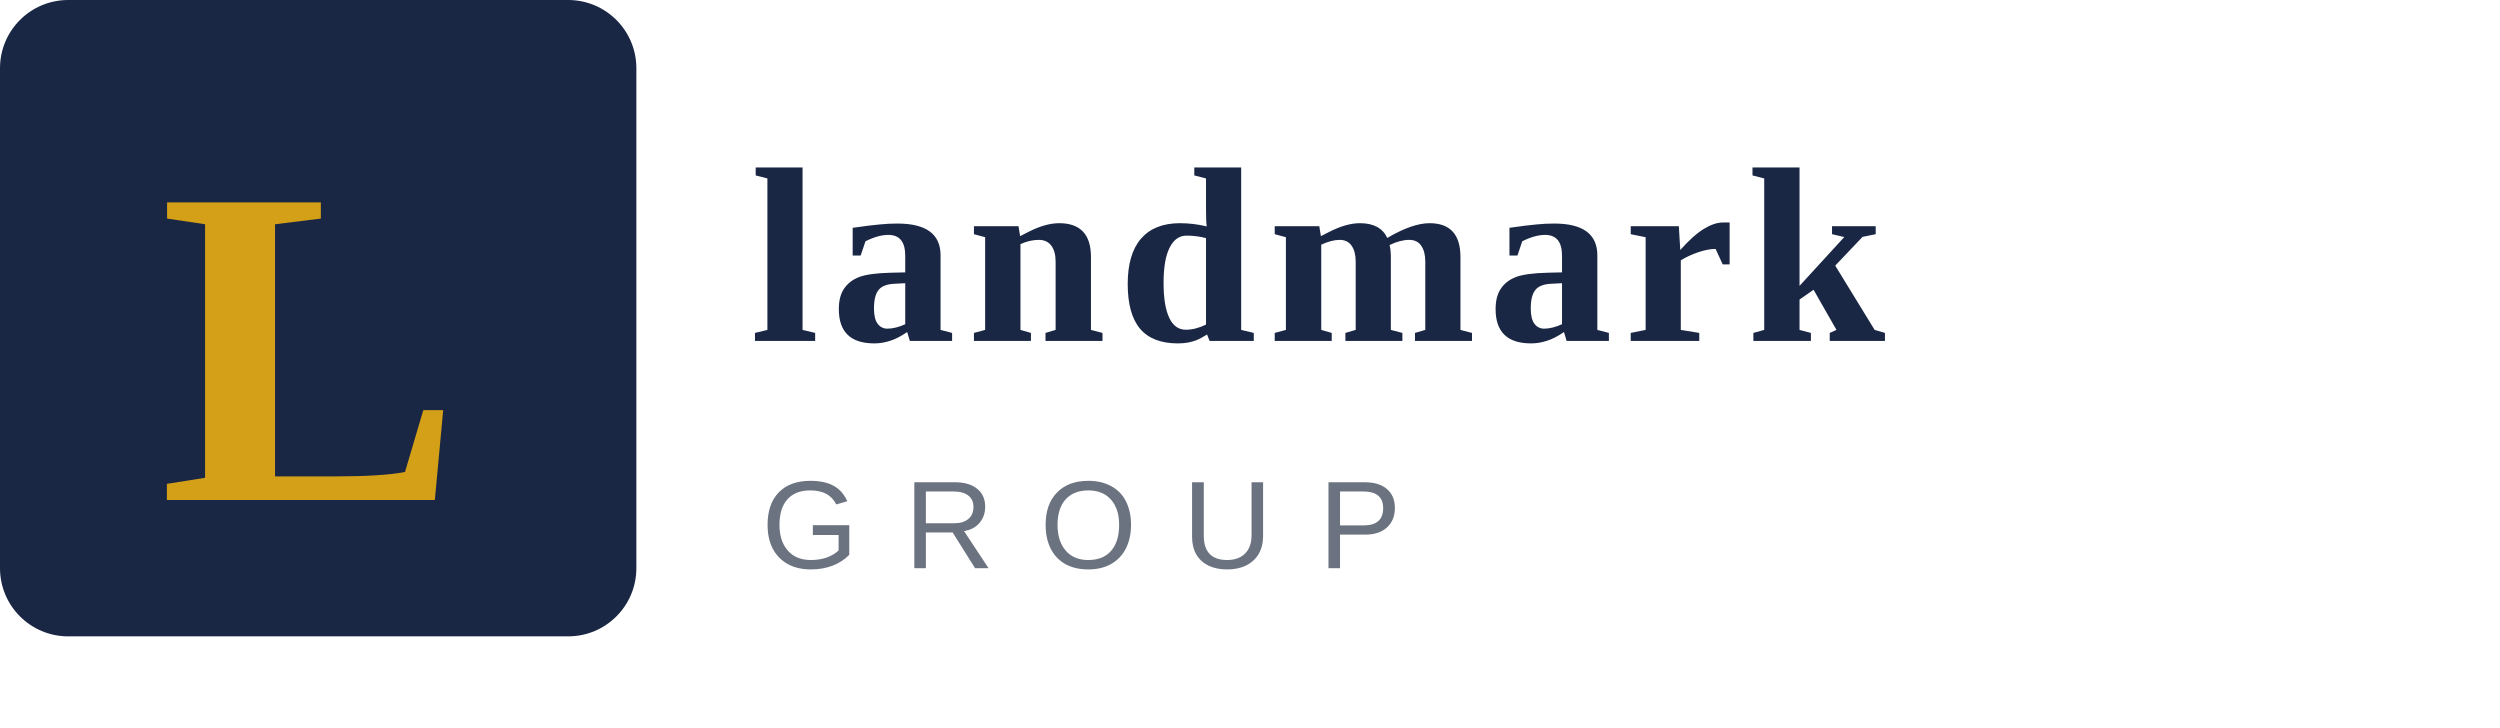
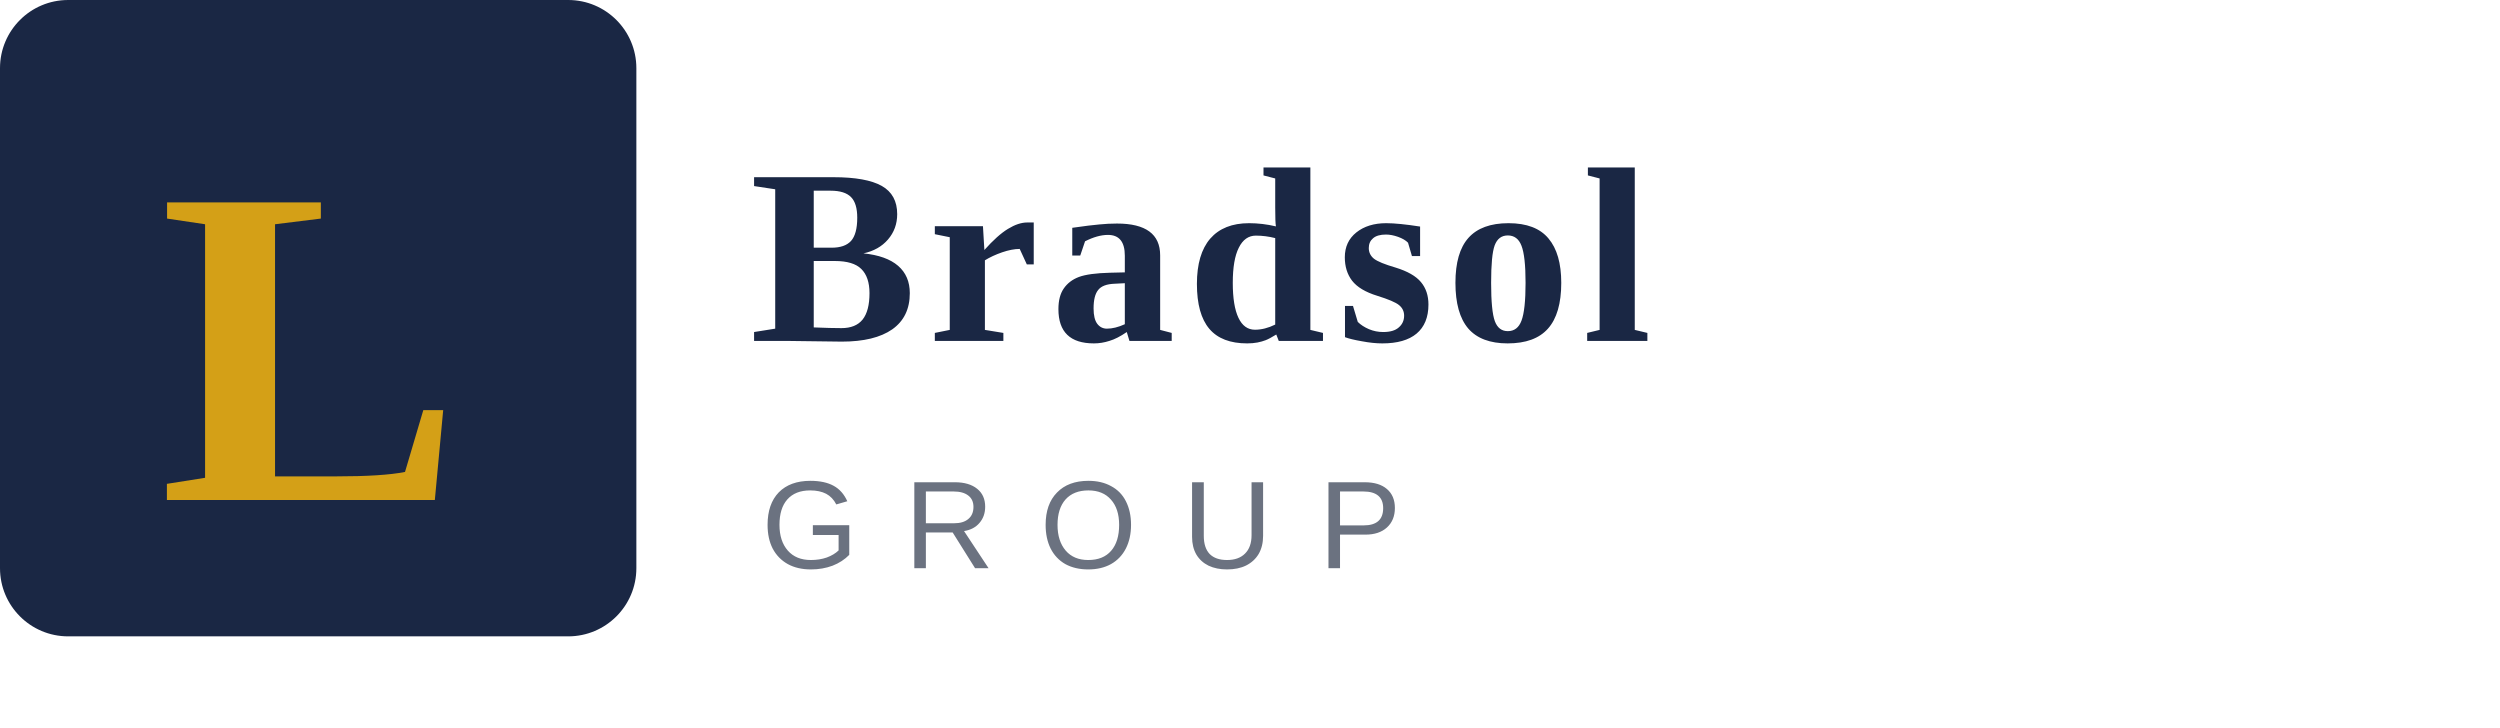
<svg xmlns="http://www.w3.org/2000/svg" viewBox="0 0 220 64" width="220" height="64">
  <rect x="0" y="0" width="56" height="56" rx="6" fill="#1a2744" />
  <text x="14" y="44" font-family="Georgia, 'Times New Roman', serif" font-size="40" font-weight="700" fill="#d4a017">L</text>
-   <text x="66" y="30" font-family="Georgia, 'Times New Roman', serif" font-size="22" font-weight="700" fill="#1a2744" letter-spacing="1">landmark</text>
+   <text x="66" y="30" font-family="Georgia, 'Times New Roman', serif" font-size="22" font-weight="700" fill="#1a2744" letter-spacing="1">Bradsol</text>
  <text x="67" y="50" font-family="Arial, Helvetica, sans-serif" font-size="11" font-weight="400" fill="#6b7280" letter-spacing="4">GROUP</text>
</svg>
